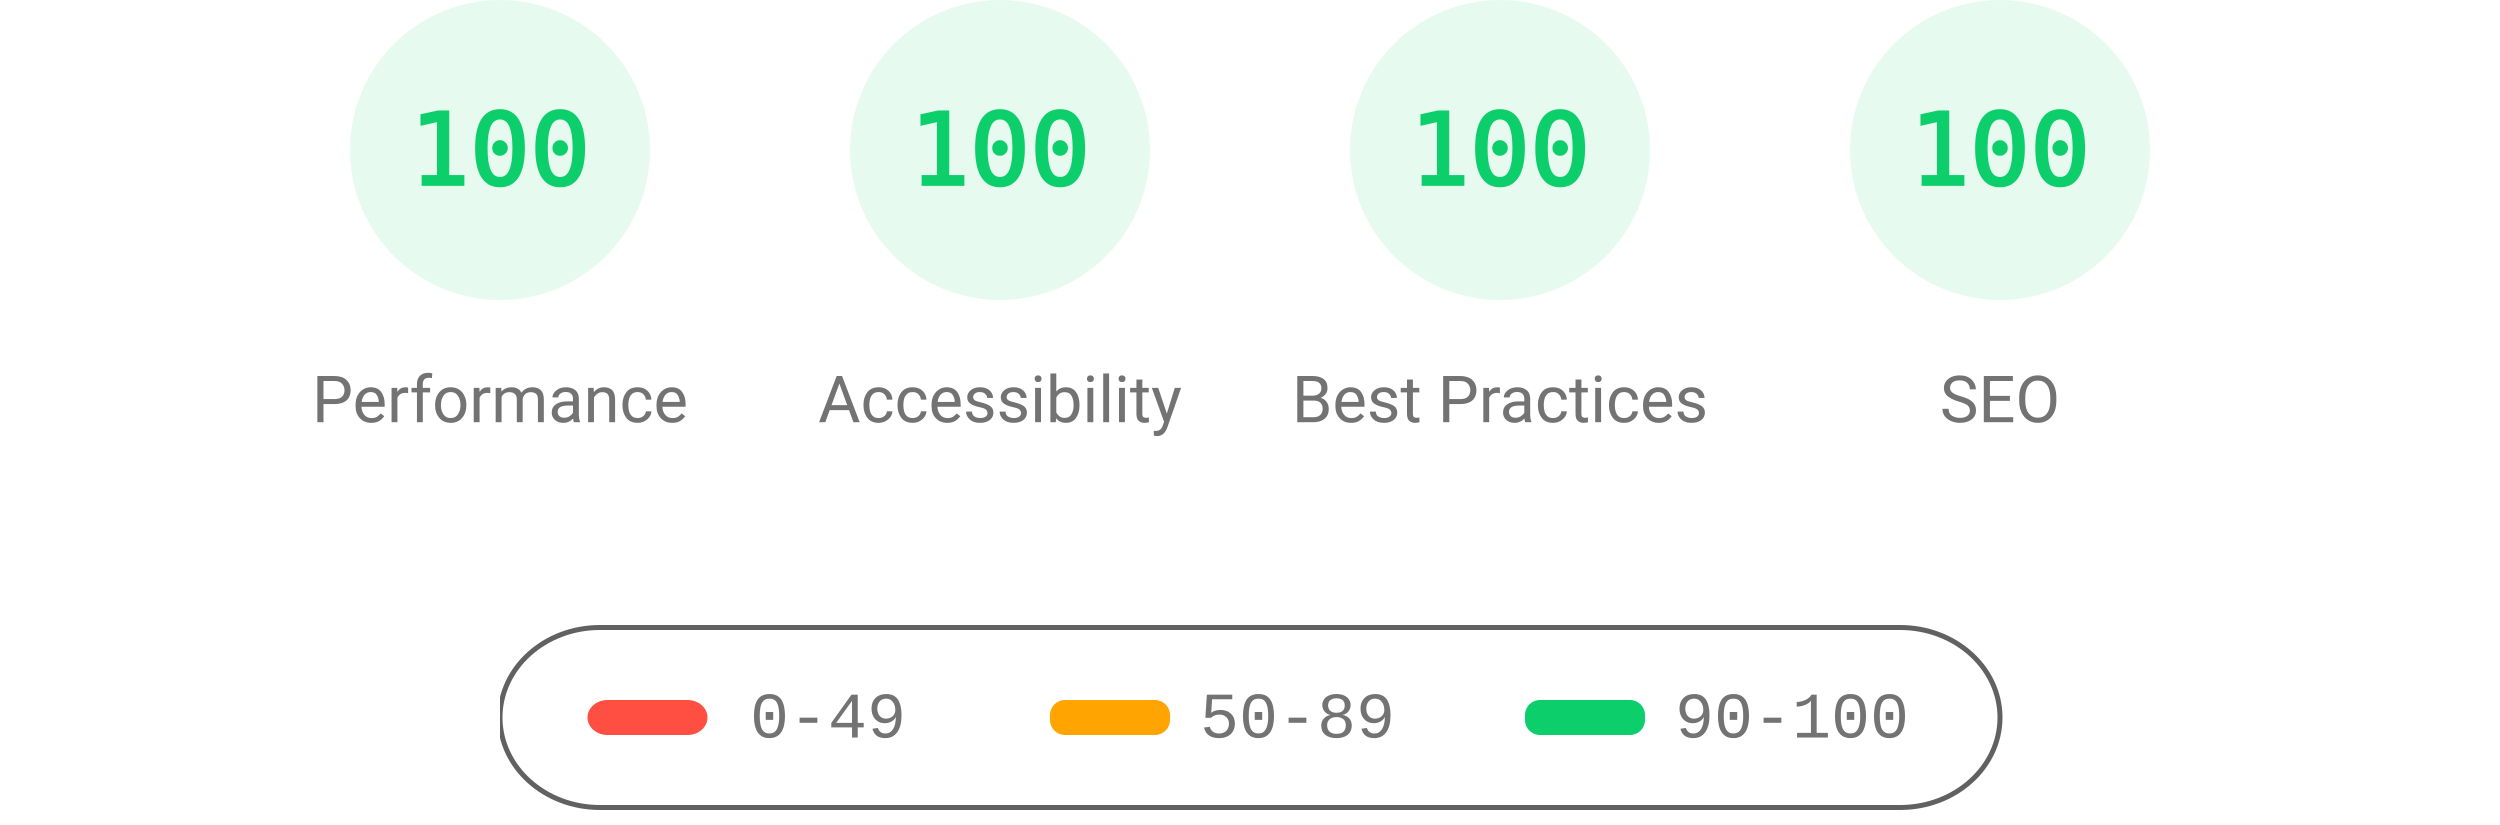
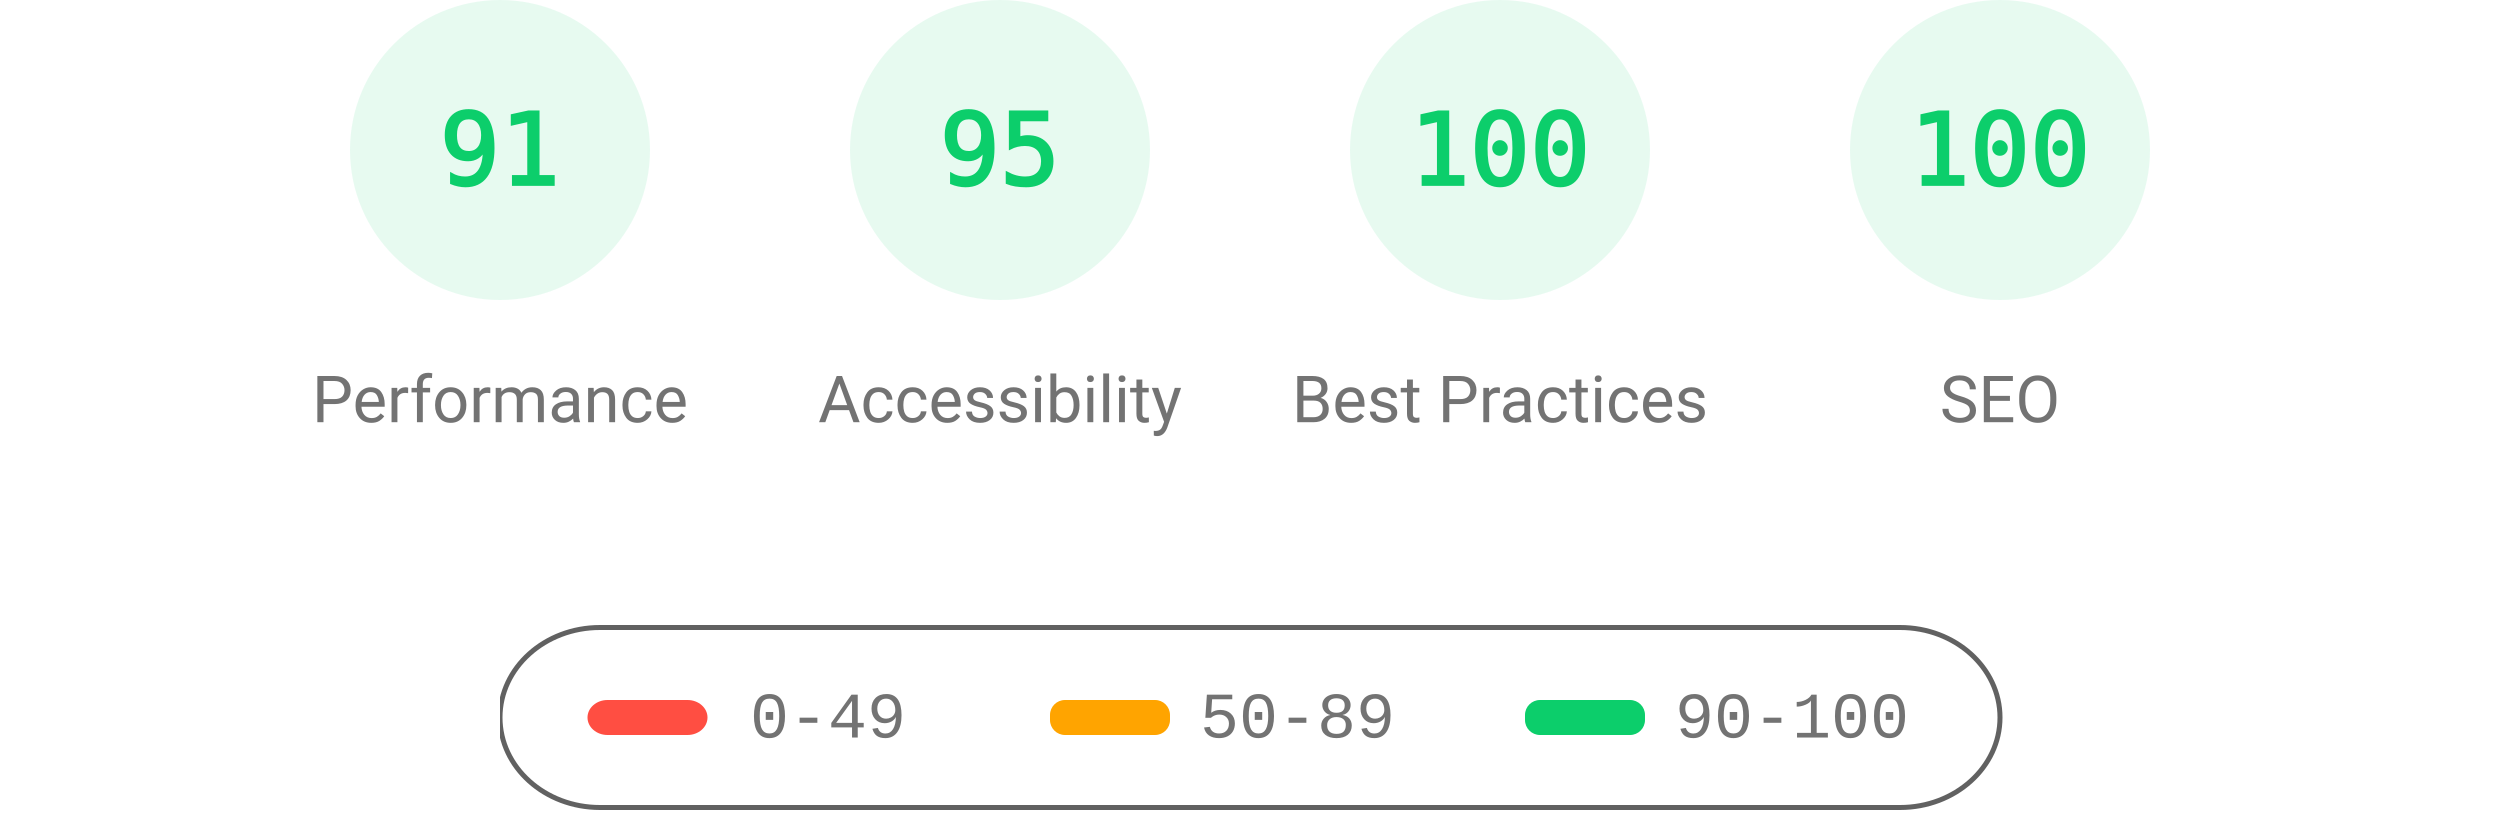
<svg xmlns="http://www.w3.org/2000/svg" class="theme--agnostic" fill="none" width="1000" height="330">
  <style>
			.gauge-base {
				opacity: 0.1
			}

			.gauge-arc {
				fill: none;
				animation-delay: 250ms;
				stroke-linecap: round;
				transform: rotate(-90deg);
				transform-origin: 100px 60px;
				animation: load-gauge 1s ease forwards
			}

			.guage-text {
				font-size: 40px;
				font-family: monospace;
				text-align: center
			}

			.guage-red {
				color: #ff4e42;
				fill: #ff4e42;
				stroke: #ff4e42
			}
			.guage-orange {
				color: #ffa400;
				fill: #ffa400;
				stroke: #ffa400
			}
			.guage-green {
				color: #0cce6b;
				fill: #0cce6b;
				stroke: #0cce6b
			}
			.theme--agnostic .guage-undefined {
				color: #5c5c5c;
				fill: #5c5c5c;
				stroke: #5c5c5c
			}
			.theme--light .guage-undefined {
				color: #1e1e1e;
				fill: #1e1e1e;
				stroke: #1e1e1e
			}
			.theme--dark .guage-undefined {
				color: #f5f5f5;
				fill: #f5f5f5;
				stroke: #f5f5f5
			}

			.guage-title {
				stroke: none;
				font-size: 26px;
				line-height: 26px;
				font-family: Roboto, Halvetica, Arial, sans-serif
			}
			.metric.guage-title {
				font-family: 'Courier New', Courier, monospace
			}
			.theme--agnostic .guage-title {
				color: #737373;
				fill: #737373
			}
			.theme--light .guage-title {
				color: #212121;
				fill: #212121
			}
			.theme--dark .guage-title {
				color: #f5f5f5;
				fill: #f5f5f5
			}

			@keyframes load-gauge {
				from {
					stroke-dasharray: 0 352.858
				}
			}
			.lh-gauge--pwa__disc {
				fill: #e0e0e0
			}
			.lh-gauge--pwa__logo {
				position: relative;
				fill: #b0b0b0
			}
			.lh-gauge--pwa__invisible {
				display: none
			}
			.lh-gauge--pwa__visible {
				display: inline
			}
			.guage-invisible {
				display: none
			}
			.lh-gauge--pwa__logo--primary-color {
				fill: #304ffe
			}
			.theme--agnostic .lh-gauge--pwa__logo--secondary-color {
				fill: #787878
			}
			.theme--light .lh-gauge--pwa__logo--secondary-color {
				fill: #3d3d3d
			}
			.theme--dark .lh-gauge--pwa__logo--secondary-color {
				fill: #d8b6b6
			}
			.theme--light #svg_2 {
				stroke: #00000022
			}
			.theme--agnostic #svg_2 {
				stroke: #616161
			}
			.theme--light #svg_2 {
				stroke: #00000022
			}
			.theme--dark #svg_2 {
				stroke: #f5f5f566
			}
		</style>
  <svg class="guage-div guage-perf guage-green" viewBox="0 0 200 200" width="200" height="200" x="100" y="0">
    <circle class="gauge-base" r="56" cx="100" cy="60" stroke-width="8" />
-     <circle class="gauge-arc guage-arc-1" r="56" cx="100" cy="60" stroke-width="8" style="stroke-dasharray: 351.858, 351.858;" />
-     <text class="guage-text" x="100px" y="60px" alignment-baseline="central" dominant-baseline="central" text-anchor="middle">100</text>
+     <circle class="gauge-arc guage-arc-1" r="56" cx="100" cy="60" stroke-width="8" style="stroke-dasharray: 300, 351.858;" />
+     <text class="guage-text" x="100px" y="60px" alignment-baseline="central" dominant-baseline="central" text-anchor="middle">91</text>
    <text class="guage-title" x="100px" y="160px" alignment-baseline="central" dominant-baseline="central" text-anchor="middle">Performance</text>
  </svg>,<svg class="guage-div guage-perf guage-green" viewBox="0 0 200 200" width="200" height="200" x="300" y="0">
    <circle class="gauge-base" r="56" cx="100" cy="60" stroke-width="8" />
-     <circle class="gauge-arc guage-arc-1" r="56" cx="100" cy="60" stroke-width="8" style="stroke-dasharray: 351.858, 351.858;" />
-     <text class="guage-text" x="100px" y="60px" alignment-baseline="central" dominant-baseline="central" text-anchor="middle">100</text>
+     <circle class="gauge-arc guage-arc-1" r="56" cx="100" cy="60" stroke-width="8" style="stroke-dasharray: 310, 351.858;" />
+     <text class="guage-text" x="100px" y="60px" alignment-baseline="central" dominant-baseline="central" text-anchor="middle">95</text>
    <text class="guage-title" x="100px" y="160px" alignment-baseline="central" dominant-baseline="central" text-anchor="middle">Accessibility</text>
  </svg>,<svg class="guage-div guage-perf guage-green" viewBox="0 0 200 200" width="200" height="200" x="500" y="0">
    <circle class="gauge-base" r="56" cx="100" cy="60" stroke-width="8" />
    <circle class="gauge-arc guage-arc-1" r="56" cx="100" cy="60" stroke-width="8" style="stroke-dasharray: 351.858, 351.858;" />
    <text class="guage-text" x="100px" y="60px" alignment-baseline="central" dominant-baseline="central" text-anchor="middle">100</text>
    <text class="guage-title" x="100px" y="160px" alignment-baseline="central" dominant-baseline="central" text-anchor="middle">Best Practices</text>
  </svg>,<svg class="guage-div guage-perf guage-green" viewBox="0 0 200 200" width="200" height="200" x="700" y="0">
    <circle class="gauge-base" r="56" cx="100" cy="60" stroke-width="8" />
    <circle class="gauge-arc guage-arc-1" r="56" cx="100" cy="60" stroke-width="8" style="stroke-dasharray: 351.858, 351.858;" />
    <text class="guage-text" x="100px" y="60px" alignment-baseline="central" dominant-baseline="central" text-anchor="middle">100</text>
    <text class="guage-title" x="100px" y="160px" alignment-baseline="central" dominant-baseline="central" text-anchor="middle">SEO</text>
  </svg>
  <svg width="604" height="76" x="200" y="250">
    <g>
      <rect fill="none" id="canvas_background" height="80" width="604" y="-1" x="-1" />
      <g display="none" overflow="visible" y="0" x="0" height="100%" width="100%" id="canvasGrid">
        <rect fill="url(#gridpattern)" stroke-width="0" y="0" x="0" height="100%" width="100%" />
      </g>
    </g>
    <g>
      <rect fill-opacity="0" stroke-width="2" rx="40" id="svg_2" height="72" width="600" y="1" x="0" fill="#000000" />
      <rect stroke="#000" rx="8" id="svg_3" height="14" width="48" y="30" x="35" stroke-opacity="null" stroke-width="0" fill="#ff4e42" />
      <rect stroke="#000" rx="6" id="svg_4" height="14" width="48" y="30" x="220" stroke-opacity="null" stroke-width="0" fill="#ffa400" />
      <rect stroke="#000" rx="6" id="svg_5" height="14" width="48" y="30" x="410" stroke-opacity="null" stroke-width="0" fill="#0cce6b" />
      <text class="metric guage-title" xml:space="preserve" text-anchor="start" font-size="26" id="svg_6" y="45" x="100" stroke-opacity="null" stroke-width="0" stroke="#000">0-49</text>
      <text class="metric guage-title" xml:space="preserve" text-anchor="start" font-size="26" id="svg_7" y="45" x="280" stroke-opacity="null" stroke-width="0" stroke="#000">50-89</text>
      <text class="metric guage-title" xml:space="preserve" text-anchor="start" font-size="26" id="svg_8" y="45" x="470" stroke-opacity="null" stroke-width="0" stroke="#000">90-100</text>
    </g>
  </svg>
</svg>
